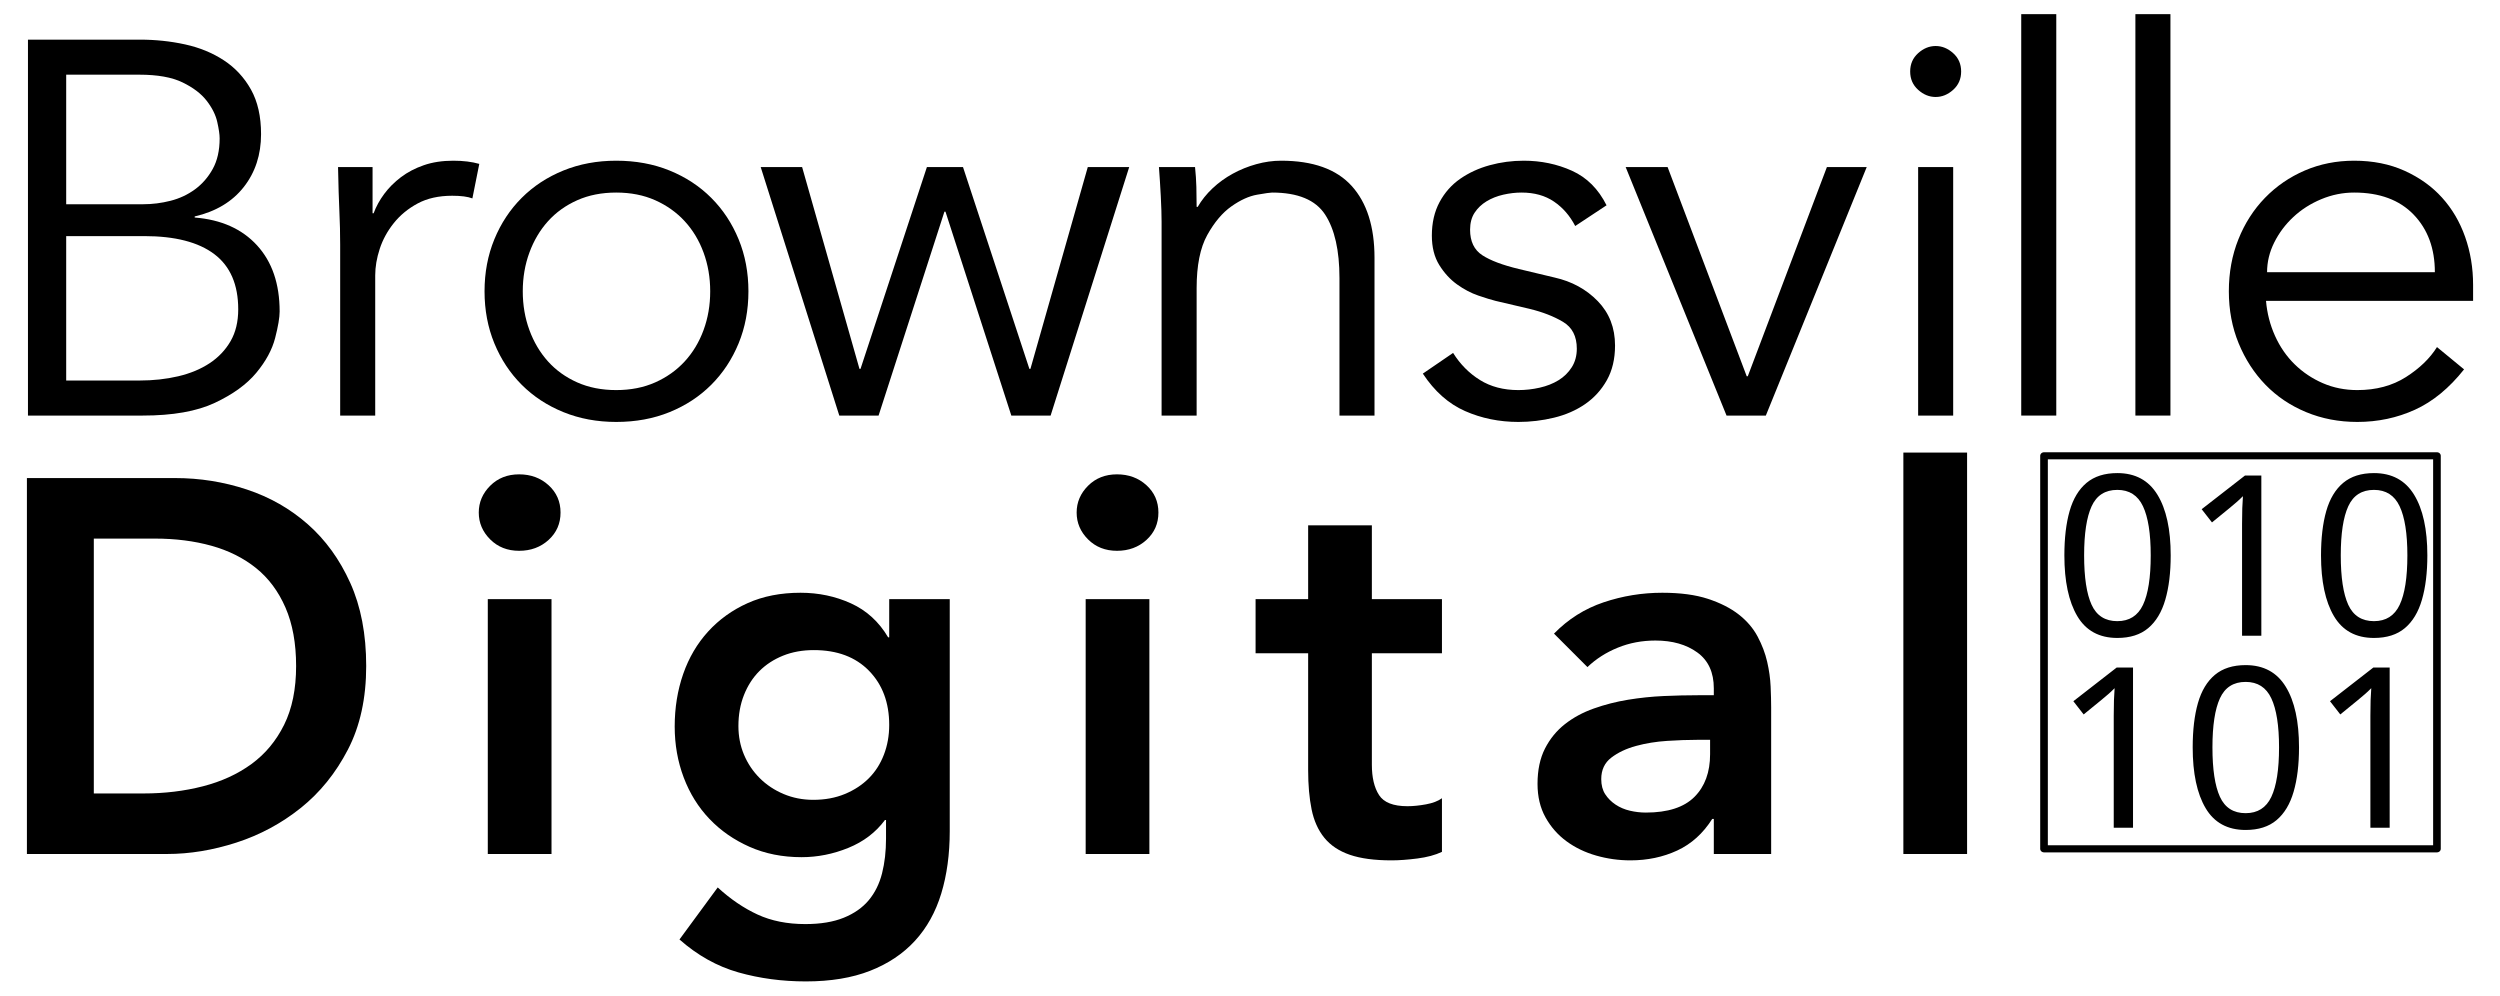
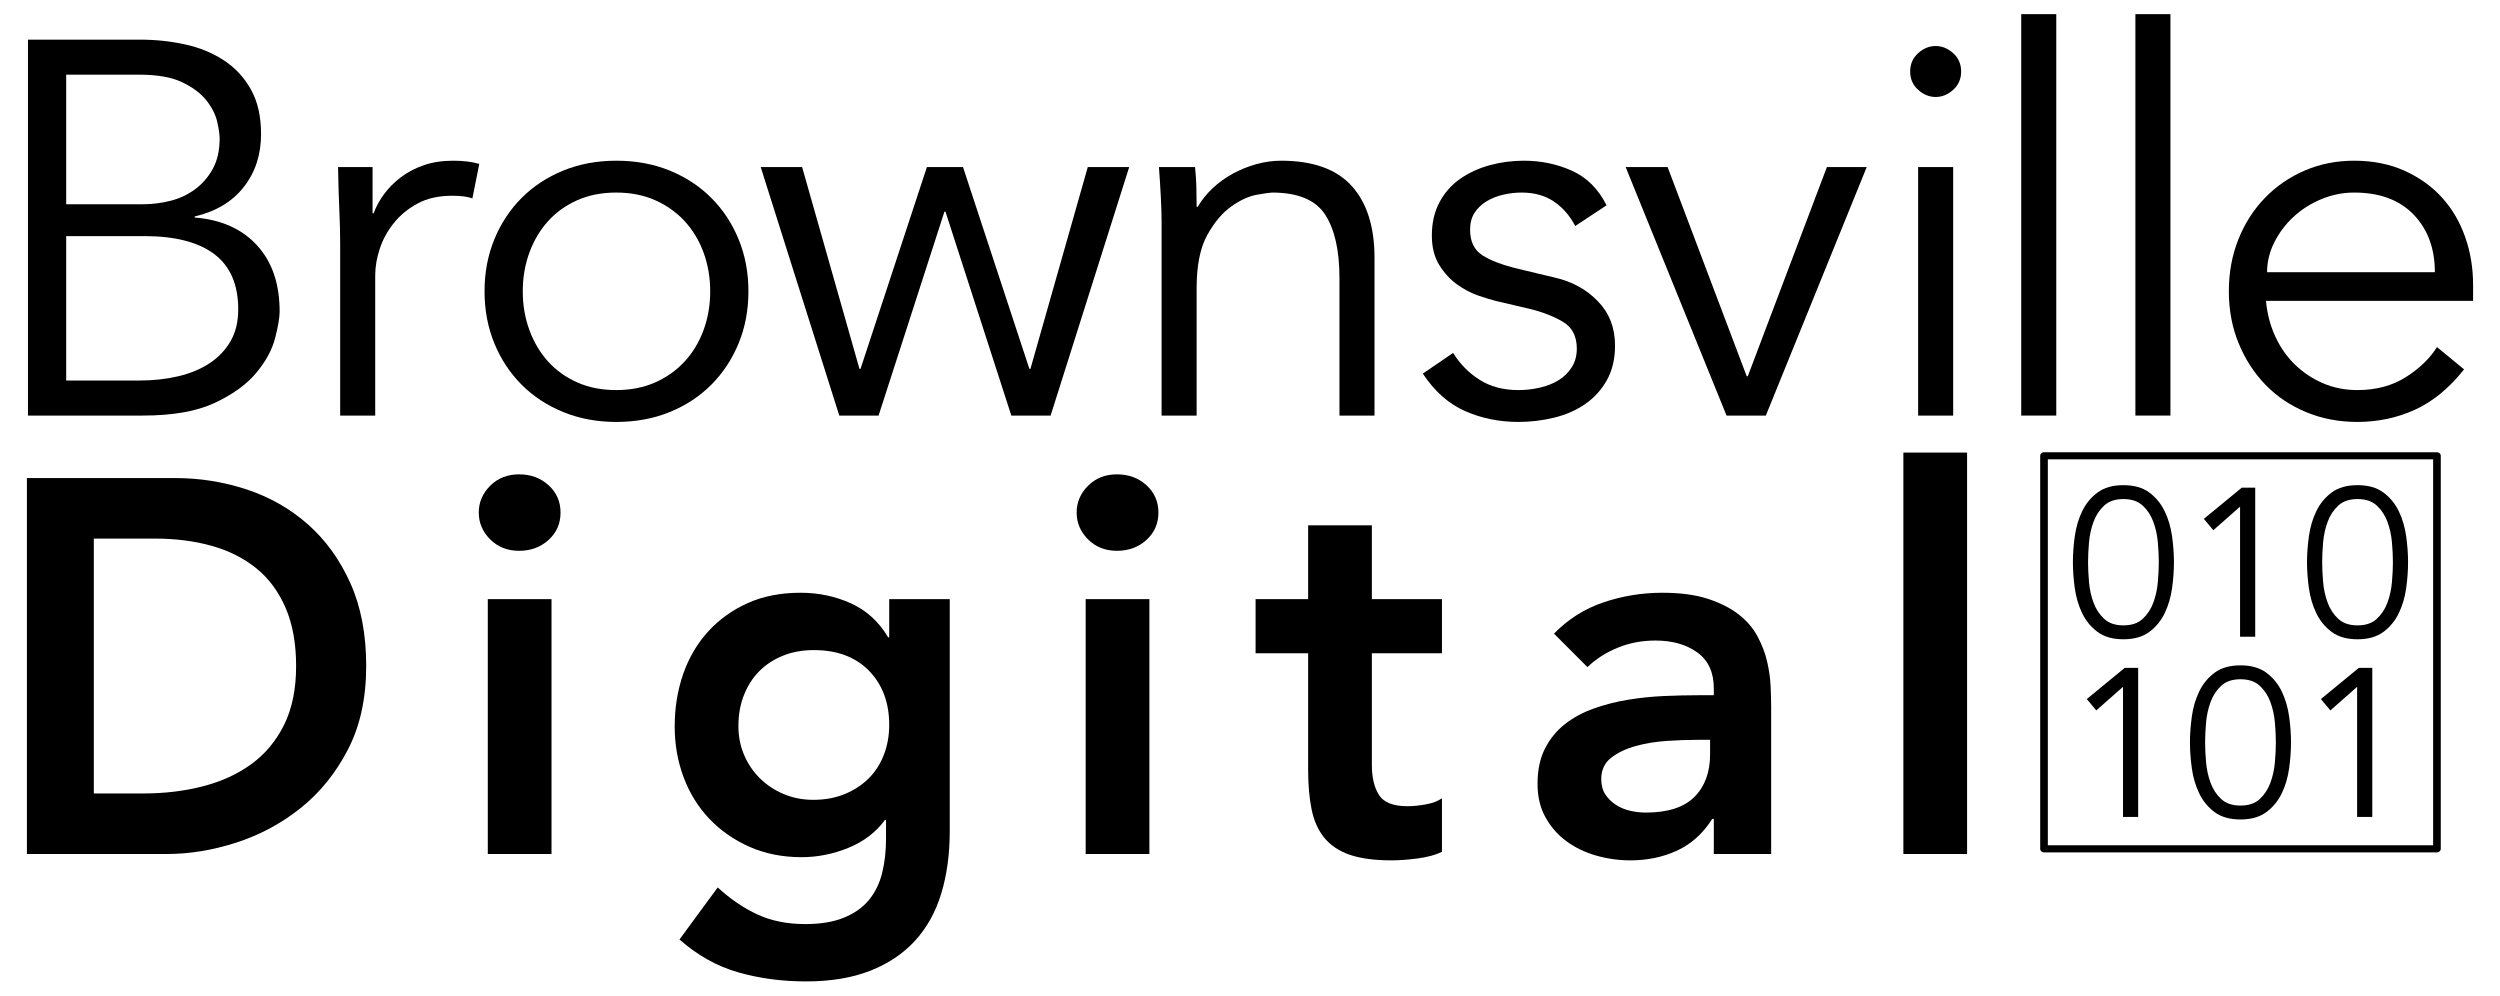
<svg xmlns="http://www.w3.org/2000/svg" width="100%" height="100%" viewBox="0 0 678 270" version="1.1" xml:space="preserve" style="fill-rule:evenodd;clip-rule:evenodd;stroke-linecap:round;stroke-linejoin:round;stroke-miterlimit:1.5;">
-   <g id="Brownsville" transform="matrix(1,0,0,1,-39.0604,82.6934)">
+   <g id="Brownsville-Avenir-Book" transform="matrix(1,0,0,1,-39.0604,82.6934)">
    <path d="M57.011,20.505L76.883,20.505C80.627,20.505 84.131,20.121 87.395,19.353C90.659,18.585 93.491,17.409 95.891,15.825C98.291,14.241 100.187,12.249 101.579,9.849C102.971,7.449 103.667,4.569 103.667,1.209C103.667,-5.511 101.507,-10.503 97.187,-13.767C92.867,-17.031 86.531,-18.663 78.179,-18.663L57.011,-18.663L57.011,20.505ZM57.011,-27.303L77.891,-27.303C80.387,-27.303 82.859,-27.615 85.307,-28.239C87.755,-28.863 89.963,-29.895 91.931,-31.335C93.899,-32.775 95.507,-34.623 96.755,-36.879C98.003,-39.135 98.627,-41.895 98.627,-45.159C98.627,-46.215 98.411,-47.703 97.979,-49.623C97.547,-51.543 96.587,-53.463 95.099,-55.383C93.611,-57.303 91.427,-58.959 88.547,-60.351C85.667,-61.743 81.779,-62.439 76.883,-62.439L57.011,-62.439L57.011,-27.303ZM46.643,-71.943L77.027,-71.943C81.251,-71.943 85.331,-71.511 89.267,-70.647C93.203,-69.783 96.707,-68.343 99.779,-66.327C102.851,-64.311 105.299,-61.671 107.123,-58.407C108.947,-55.143 109.859,-51.111 109.859,-46.311C109.859,-40.743 108.299,-35.967 105.179,-31.983C102.059,-27.999 97.619,-25.335 91.859,-23.991L91.859,-23.703C99.059,-23.127 104.699,-20.607 108.779,-16.143C112.859,-11.679 114.899,-5.703 114.899,1.785C114.899,3.417 114.491,5.817 113.675,8.985C112.859,12.153 111.155,15.297 108.563,18.417C105.971,21.537 102.227,24.249 97.331,26.553C92.435,28.857 85.907,30.009 77.747,30.009L46.643,30.009L46.643,-71.943Z" style="fill-rule:nonzero;" />
    <path d="M131.315,-16.359C131.315,-19.335 131.243,-22.359 131.099,-25.431C130.955,-28.503 130.835,-32.487 130.739,-37.383L140.099,-37.383L140.099,-24.855L140.387,-24.855C141.059,-26.679 142.019,-28.431 143.267,-30.111C144.515,-31.791 146.027,-33.303 147.803,-34.647C149.579,-35.991 151.643,-37.071 153.995,-37.887C156.347,-38.703 159.011,-39.111 161.987,-39.111C164.675,-39.111 167.027,-38.823 169.043,-38.247L167.171,-28.887C165.923,-29.367 164.099,-29.607 161.699,-29.607C158.051,-29.607 154.931,-28.911 152.339,-27.519C149.747,-26.127 147.587,-24.351 145.859,-22.191C144.131,-20.031 142.859,-17.703 142.043,-15.207C141.227,-12.711 140.819,-10.311 140.819,-8.007L140.819,30.009L131.315,30.009L131.315,-16.359Z" style="fill-rule:nonzero;" />
    <g transform="matrix(1,0,0,1,2,0)">
      <path d="M229.667,-3.687C229.667,-7.431 229.067,-10.935 227.867,-14.199C226.667,-17.463 224.963,-20.295 222.755,-22.695C220.547,-25.095 217.883,-26.991 214.763,-28.383C211.643,-29.775 208.115,-30.471 204.179,-30.471C200.243,-30.471 196.715,-29.775 193.595,-28.383C190.475,-26.991 187.835,-25.095 185.675,-22.695C183.515,-20.295 181.835,-17.463 180.635,-14.199C179.435,-10.935 178.835,-7.431 178.835,-3.687C178.835,0.057 179.435,3.561 180.635,6.825C181.835,10.089 183.515,12.921 185.675,15.321C187.835,17.721 190.475,19.617 193.595,21.009C196.715,22.401 200.243,23.097 204.179,23.097C208.115,23.097 211.643,22.401 214.763,21.009C217.883,19.617 220.547,17.721 222.755,15.321C224.963,12.921 226.667,10.089 227.867,6.825C229.067,3.561 229.667,0.057 229.667,-3.687ZM240.035,-3.687C240.035,1.401 239.147,6.105 237.371,10.425C235.595,14.745 233.123,18.489 229.955,21.657C226.787,24.825 223.019,27.297 218.651,29.073C214.283,30.849 209.459,31.737 204.179,31.737C198.995,31.737 194.219,30.849 189.851,29.073C185.483,27.297 181.715,24.825 178.547,21.657C175.379,18.489 172.907,14.745 171.131,10.425C169.355,6.105 168.467,1.401 168.467,-3.687C168.467,-8.775 169.355,-13.479 171.131,-17.799C172.907,-22.119 175.379,-25.863 178.547,-29.031C181.715,-32.199 185.483,-34.671 189.851,-36.447C194.219,-38.223 198.995,-39.111 204.179,-39.111C209.459,-39.111 214.283,-38.223 218.651,-36.447C223.019,-34.671 226.787,-32.199 229.955,-29.031C233.123,-25.863 235.595,-22.119 237.371,-17.799C239.147,-13.479 240.035,-8.775 240.035,-3.687Z" style="fill-rule:nonzero;" />
    </g>
    <path d="M256.595,-37.383L272.147,17.337L272.435,17.337L290.435,-37.383L300.227,-37.383L318.227,17.337L318.515,17.337L334.067,-37.383L345.299,-37.383L323.987,30.009L313.331,30.009L295.475,-25.287L295.187,-25.287L277.331,30.009L266.675,30.009L245.363,-37.383L256.595,-37.383Z" style="fill-rule:nonzero;" />
    <path d="M363.155,-37.383C363.347,-35.559 363.467,-33.759 363.515,-31.983C363.563,-30.207 363.587,-28.407 363.587,-26.583L363.875,-26.583C364.931,-28.407 366.275,-30.087 367.907,-31.623C369.539,-33.159 371.363,-34.479 373.379,-35.583C375.395,-36.687 377.531,-37.551 379.787,-38.175C382.043,-38.799 384.275,-39.111 386.483,-39.111C395.123,-39.111 401.507,-36.831 405.635,-32.271C409.763,-27.711 411.827,-21.207 411.827,-12.759L411.827,30.009L402.323,30.009L402.323,-7.287C402.323,-14.775 401.027,-20.511 398.435,-24.495C395.843,-28.479 391.043,-30.471 384.035,-30.471C383.555,-30.471 382.211,-30.279 380.003,-29.895C377.795,-29.511 375.467,-28.455 373.019,-26.727C370.571,-24.999 368.387,-22.407 366.467,-18.951C364.547,-15.495 363.587,-10.695 363.587,-4.551L363.587,30.009L354.083,30.009L354.083,-22.551C354.083,-24.375 354.011,-26.679 353.867,-29.463C353.723,-32.247 353.555,-34.887 353.363,-37.383L363.155,-37.383Z" style="fill-rule:nonzero;" />
    <path d="M466.259,-21.399C464.819,-24.183 462.899,-26.391 460.499,-28.023C458.099,-29.655 455.171,-30.471 451.715,-30.471C450.083,-30.471 448.427,-30.279 446.747,-29.895C445.067,-29.511 443.555,-28.911 442.211,-28.095C440.867,-27.279 439.787,-26.247 438.971,-24.999C438.155,-23.751 437.747,-22.215 437.747,-20.391C437.747,-17.223 438.851,-14.919 441.059,-13.479C443.267,-12.039 446.579,-10.791 450.995,-9.735L460.643,-7.431C465.347,-6.375 469.259,-4.239 472.379,-1.023C475.499,2.193 477.059,6.201 477.059,11.001C477.059,14.649 476.315,17.793 474.827,20.433C473.339,23.073 471.371,25.233 468.923,26.913C466.475,28.593 463.667,29.817 460.499,30.585C457.331,31.353 454.115,31.737 450.851,31.737C445.667,31.737 440.843,30.753 436.379,28.785C431.915,26.817 428.099,23.433 424.931,18.633L433.139,13.017C435.059,16.089 437.483,18.537 440.411,20.361C443.339,22.185 446.819,23.097 450.851,23.097C452.771,23.097 454.691,22.881 456.611,22.449C458.531,22.017 460.235,21.345 461.723,20.433C463.211,19.521 464.411,18.345 465.323,16.905C466.235,15.465 466.691,13.785 466.691,11.865C466.691,8.505 465.443,6.081 462.947,4.593C460.451,3.105 457.427,1.929 453.875,1.065L444.659,-1.095C443.507,-1.383 441.947,-1.863 439.979,-2.535C438.011,-3.207 436.091,-4.215 434.219,-5.559C432.347,-6.903 430.739,-8.655 429.395,-10.815C428.051,-12.975 427.379,-15.639 427.379,-18.807C427.379,-22.263 428.075,-25.287 429.467,-27.879C430.859,-30.471 432.731,-32.583 435.083,-34.215C437.435,-35.847 440.099,-37.071 443.075,-37.887C446.051,-38.703 449.123,-39.111 452.291,-39.111C456.995,-39.111 461.363,-38.199 465.395,-36.375C469.427,-34.551 472.547,-31.431 474.755,-27.015L466.259,-21.399Z" style="fill-rule:nonzero;" />
    <path d="M517.955,30.009L507.299,30.009L479.939,-37.383L491.315,-37.383L512.771,19.353L513.059,19.353L534.515,-37.383L545.315,-37.383L517.955,30.009Z" style="fill-rule:nonzero;" />
    <g transform="matrix(1,0,0,1,3,0)">
      <path d="M567.923,-63.303C567.923,-61.287 567.203,-59.631 565.763,-58.335C564.323,-57.039 562.739,-56.391 561.011,-56.391C559.283,-56.391 557.699,-57.039 556.259,-58.335C554.819,-59.631 554.099,-61.287 554.099,-63.303C554.099,-65.319 554.819,-66.975 556.259,-68.271C557.699,-69.567 559.283,-70.215 561.011,-70.215C562.739,-70.215 564.323,-69.567 565.763,-68.271C567.203,-66.975 567.923,-65.319 567.923,-63.303ZM565.763,30.009L556.259,30.009L556.259,-37.383L565.763,-37.383L565.763,30.009Z" style="fill-rule:nonzero;" />
    </g>
    <rect x="587.219" y="-78.855" width="9.504" height="108.864" style="fill-rule:nonzero;" />
    <rect x="618.179" y="-78.855" width="9.504" height="108.864" style="fill-rule:nonzero;" />
    <path d="M699.395,-8.871C699.395,-15.303 697.475,-20.511 693.635,-24.495C689.795,-28.479 684.419,-30.471 677.507,-30.471C674.435,-30.471 671.459,-29.871 668.579,-28.671C665.699,-27.471 663.179,-25.863 661.019,-23.847C658.859,-21.831 657.131,-19.527 655.835,-16.935C654.539,-14.343 653.891,-11.655 653.891,-8.871L699.395,-8.871ZM653.603,-1.095C653.891,2.265 654.707,5.433 656.051,8.409C657.395,11.385 659.171,13.953 661.379,16.113C663.587,18.273 666.131,19.977 669.011,21.225C671.891,22.473 675.011,23.097 678.371,23.097C683.459,23.097 687.851,21.921 691.547,19.569C695.243,17.217 698.051,14.505 699.971,11.433L707.315,17.481C703.283,22.569 698.843,26.217 693.995,28.425C689.147,30.633 683.939,31.737 678.371,31.737C673.379,31.737 668.747,30.849 664.475,29.073C660.203,27.297 656.531,24.825 653.459,21.657C650.387,18.489 647.963,14.745 646.187,10.425C644.411,6.105 643.523,1.401 643.523,-3.687C643.523,-8.775 644.387,-13.479 646.115,-17.799C647.843,-22.119 650.243,-25.863 653.315,-29.031C656.387,-32.199 659.987,-34.671 664.115,-36.447C668.243,-38.223 672.707,-39.111 677.507,-39.111C682.595,-39.111 687.155,-38.199 691.187,-36.375C695.219,-34.551 698.603,-32.127 701.339,-29.103C704.075,-26.079 706.163,-22.527 707.603,-18.447C709.043,-14.367 709.763,-10.023 709.763,-5.415L709.763,-1.095L653.603,-1.095Z" style="fill-rule:nonzero;" />
  </g>
-   <g id="Digital" transform="matrix(1,0,0,1,-36.8973,201.593)">
+   <g id="Digital---Avenir-Heavy" transform="matrix(1,0,0,1,-36.8973,201.593)">
    <path d="M44.195,-71.943L84.371,-71.943C91.091,-71.943 97.571,-70.911 103.811,-68.847C110.051,-66.783 115.571,-63.639 120.371,-59.415C125.171,-55.191 129.011,-49.887 131.891,-43.503C134.771,-37.119 136.211,-29.607 136.211,-20.967C136.211,-12.231 134.555,-4.671 131.243,1.713C127.931,8.097 123.659,13.377 118.427,17.553C113.195,21.729 107.387,24.849 101.003,26.913C94.619,28.977 88.355,30.009 82.211,30.009L44.195,30.009L44.195,-71.943ZM75.875,13.593C81.539,13.593 86.891,12.945 91.931,11.649C96.971,10.353 101.363,8.337 105.107,5.601C108.851,2.865 111.803,-0.687 113.963,-5.055C116.123,-9.423 117.203,-14.727 117.203,-20.967C117.203,-27.111 116.243,-32.391 114.323,-36.807C112.403,-41.223 109.739,-44.799 106.331,-47.535C102.923,-50.271 98.891,-52.287 94.235,-53.583C89.579,-54.879 84.467,-55.527 78.899,-55.527L62.339,-55.527L62.339,13.593L75.875,13.593Z" style="fill-rule:nonzero;" />
    <path d="M169.187,-39.111L186.467,-39.111L186.467,30.009L169.187,30.009L169.187,-39.111ZM166.739,-62.583C166.739,-65.367 167.771,-67.791 169.835,-69.855C171.899,-71.919 174.515,-72.951 177.683,-72.951C180.851,-72.951 183.515,-71.967 185.675,-69.999C187.835,-68.031 188.915,-65.559 188.915,-62.583C188.915,-59.607 187.835,-57.135 185.675,-55.167C183.515,-53.199 180.851,-52.215 177.683,-52.215C174.515,-52.215 171.899,-53.247 169.835,-55.311C167.771,-57.375 166.739,-59.799 166.739,-62.583Z" style="fill-rule:nonzero;" />
    <path d="M294.467,-39.111L294.467,23.817C294.467,30.057 293.699,35.697 292.163,40.737C290.627,45.777 288.251,50.049 285.035,53.553C281.819,57.057 277.763,59.769 272.867,61.689C267.971,63.609 262.163,64.569 255.443,64.569C249.011,64.569 242.915,63.753 237.155,62.121C231.395,60.489 226.067,57.513 221.171,53.193L231.539,39.081C234.995,42.249 238.595,44.697 242.339,46.425C246.083,48.153 250.403,49.017 255.299,49.017C259.427,49.017 262.907,48.441 265.739,47.289C268.571,46.137 270.827,44.553 272.507,42.537C274.187,40.521 275.387,38.097 276.107,35.265C276.827,32.433 277.187,29.289 277.187,25.833L277.187,20.793L276.899,20.793C274.403,24.153 271.091,26.673 266.963,28.353C262.835,30.033 258.611,30.873 254.291,30.873C249.107,30.873 244.403,29.937 240.179,28.065C235.955,26.193 232.331,23.673 229.307,20.505C226.283,17.337 223.955,13.593 222.323,9.273C220.691,4.953 219.875,0.345 219.875,-4.551C219.875,-9.639 220.643,-14.391 222.179,-18.807C223.715,-23.223 225.971,-27.063 228.947,-30.327C231.923,-33.591 235.499,-36.159 239.675,-38.031C243.851,-39.903 248.627,-40.839 254.003,-40.839C258.899,-40.839 263.459,-39.879 267.683,-37.959C271.907,-36.039 275.267,-32.967 277.763,-28.743L278.051,-28.743L278.051,-39.111L294.467,-39.111ZM257.603,-25.287C254.531,-25.287 251.747,-24.783 249.251,-23.775C246.755,-22.767 244.619,-21.375 242.843,-19.599C241.067,-17.823 239.675,-15.663 238.667,-13.119C237.659,-10.575 237.155,-7.767 237.155,-4.695C237.155,-1.911 237.659,0.681 238.667,3.081C239.675,5.481 241.091,7.593 242.915,9.417C244.739,11.241 246.899,12.681 249.395,13.737C251.891,14.793 254.579,15.321 257.459,15.321C260.627,15.321 263.483,14.793 266.027,13.737C268.571,12.681 270.731,11.265 272.507,9.489C274.283,7.713 275.651,5.577 276.611,3.081C277.571,0.585 278.051,-2.103 278.051,-4.983C278.051,-11.031 276.227,-15.927 272.579,-19.671C268.931,-23.415 263.939,-25.287 257.603,-25.287Z" style="fill-rule:nonzero;" />
    <path d="M331.331,-39.111L348.611,-39.111L348.611,30.009L331.331,30.009L331.331,-39.111ZM328.883,-62.583C328.883,-65.367 329.915,-67.791 331.979,-69.855C334.043,-71.919 336.659,-72.951 339.827,-72.951C342.995,-72.951 345.659,-71.967 347.819,-69.999C349.979,-68.031 351.059,-65.559 351.059,-62.583C351.059,-59.607 349.979,-57.135 347.819,-55.167C345.659,-53.199 342.995,-52.215 339.827,-52.215C336.659,-52.215 334.043,-53.247 331.979,-55.311C329.915,-57.375 328.883,-59.799 328.883,-62.583Z" style="fill-rule:nonzero;" />
    <path d="M377.411,-24.423L377.411,-39.111L391.667,-39.111L391.667,-59.127L408.947,-59.127L408.947,-39.111L427.955,-39.111L427.955,-24.423L408.947,-24.423L408.947,5.817C408.947,9.273 409.595,12.009 410.891,14.025C412.187,16.041 414.755,17.049 418.595,17.049C420.131,17.049 421.811,16.881 423.635,16.545C425.459,16.209 426.899,15.657 427.955,14.889L427.955,29.433C426.131,30.297 423.899,30.897 421.259,31.233C418.619,31.569 416.291,31.737 414.275,31.737C409.667,31.737 405.899,31.233 402.971,30.225C400.043,29.217 397.739,27.681 396.059,25.617C394.379,23.553 393.227,20.985 392.603,17.913C391.979,14.841 391.667,11.289 391.667,7.257L391.667,-24.423L377.411,-24.423Z" style="fill-rule:nonzero;" />
    <path d="M501.683,20.505L501.251,20.505C498.755,24.441 495.587,27.297 491.747,29.073C487.907,30.849 483.683,31.737 479.075,31.737C475.907,31.737 472.811,31.305 469.787,30.441C466.763,29.577 464.075,28.281 461.723,26.553C459.371,24.825 457.475,22.665 456.035,20.073C454.595,17.481 453.875,14.457 453.875,11.001C453.875,7.257 454.547,4.065 455.891,1.425C457.235,-1.215 459.035,-3.423 461.291,-5.199C463.547,-6.975 466.163,-8.391 469.139,-9.447C472.115,-10.503 475.211,-11.295 478.427,-11.823C481.643,-12.351 484.883,-12.687 488.147,-12.831C491.411,-12.975 494.483,-13.047 497.363,-13.047L501.683,-13.047L501.683,-14.919C501.683,-19.239 500.195,-22.479 497.219,-24.639C494.243,-26.799 490.451,-27.879 485.843,-27.879C482.195,-27.879 478.787,-27.231 475.619,-25.935C472.451,-24.639 469.715,-22.887 467.411,-20.679L458.339,-29.751C462.179,-33.687 466.667,-36.519 471.803,-38.247C476.939,-39.975 482.243,-40.839 487.715,-40.839C492.611,-40.839 496.739,-40.287 500.099,-39.183C503.459,-38.079 506.243,-36.663 508.451,-34.935C510.659,-33.207 512.363,-31.215 513.563,-28.959C514.763,-26.703 515.627,-24.423 516.155,-22.119C516.683,-19.815 516.995,-17.583 517.091,-15.423C517.187,-13.263 517.235,-11.367 517.235,-9.735L517.235,30.009L501.683,30.009L501.683,20.505ZM500.675,-0.951L497.075,-0.951C494.675,-0.951 491.987,-0.855 489.011,-0.663C486.035,-0.471 483.227,-0.015 480.587,0.705C477.947,1.425 475.715,2.481 473.891,3.873C472.067,5.265 471.155,7.209 471.155,9.705C471.155,11.337 471.515,12.705 472.235,13.809C472.955,14.913 473.891,15.849 475.043,16.617C476.195,17.385 477.491,17.937 478.931,18.273C480.371,18.609 481.811,18.777 483.251,18.777C489.203,18.777 493.595,17.361 496.427,14.529C499.259,11.697 500.675,7.833 500.675,2.937L500.675,-0.951Z" style="fill-rule:nonzero;" />
    <rect x="553.091" y="-78.855" width="17.28" height="108.864" style="fill-rule:nonzero;" />
  </g>
  <g id="Icon" transform="matrix(0.797027,0,0,0.797027,482.157,65.6792)">
-     <g transform="matrix(0.795167,0,0,0.795167,64.1126,-62.4105)">
-       <text x="37.27px" y="246.891px" style="font-family:'Avenir-Book', 'Avenir';font-size:96px;">010</text>
-       <text x="37.27px" y="329.058px" style="font-family:'Avenir-Book', 'Avenir';font-size:96px;">101</text>
+     <g id="Avenir-Numbers" transform="matrix(0.746221,0,0,0.746221,69.8556,-49.9787)">
+       <path d="M63.958,184.107C60.246,184.107 57.318,185.099 55.174,187.083C53.03,189.067 51.414,191.531 50.326,194.475C49.238,197.419 48.55,200.555 48.262,203.883C47.974,207.211 47.83,210.219 47.83,212.907C47.83,215.595 47.974,218.603 48.262,221.931C48.55,225.259 49.238,228.395 50.326,231.339C51.414,234.283 53.03,236.747 55.174,238.731C57.318,240.715 60.246,241.707 63.958,241.707C67.67,241.707 70.598,240.715 72.742,238.731C74.886,236.747 76.502,234.283 77.59,231.339C78.678,228.395 79.366,225.259 79.654,221.931C79.942,218.603 80.086,215.595 80.086,212.907C80.086,210.219 79.942,207.211 79.654,203.883C79.366,200.555 78.678,197.419 77.59,194.475C76.502,191.531 74.886,189.067 72.742,187.083C70.598,185.099 67.67,184.107 63.958,184.107ZM63.958,177.771C68.822,177.771 72.758,178.891 75.766,181.131C78.774,183.371 81.11,186.219 82.774,189.675C84.438,193.131 85.558,196.923 86.134,201.051C86.71,205.179 86.998,209.131 86.998,212.907C86.998,216.683 86.71,220.635 86.134,224.763C85.558,228.891 84.438,232.683 82.774,236.139C81.11,239.595 78.774,242.443 75.766,244.683C72.758,246.923 68.822,248.043 63.958,248.043C59.094,248.043 55.158,246.923 52.15,244.683C49.142,242.443 46.806,239.595 45.142,236.139C43.478,232.683 42.358,228.891 41.782,224.763C41.206,220.635 40.918,216.683 40.918,212.907C40.918,209.131 41.206,205.179 41.782,201.051C42.358,196.923 43.478,193.131 45.142,189.675C46.806,186.219 49.142,183.371 52.15,181.131C55.158,178.891 59.094,177.771 63.958,177.771Z" style="fill-rule:nonzero;" />
+       <path d="M124.054,246.891L117.142,246.891L117.142,187.563L104.95,198.315L100.63,193.131L117.91,178.923L124.054,178.923L124.054,246.891Z" style="fill-rule:nonzero;" />
+       <path d="M170.71,184.107C166.998,184.107 164.07,185.099 161.926,187.083C159.782,189.067 158.166,191.531 157.078,194.475C155.99,197.419 155.302,200.555 155.014,203.883C154.726,207.211 154.582,210.219 154.582,212.907C154.582,215.595 154.726,218.603 155.014,221.931C155.302,225.259 155.99,228.395 157.078,231.339C158.166,234.283 159.782,236.747 161.926,238.731C164.07,240.715 166.998,241.707 170.71,241.707C174.422,241.707 177.35,240.715 179.494,238.731C181.638,236.747 183.254,234.283 184.342,231.339C185.43,228.395 186.118,225.259 186.406,221.931C186.694,218.603 186.838,215.595 186.838,212.907C186.838,210.219 186.694,207.211 186.406,203.883C186.118,200.555 185.43,197.419 184.342,194.475C183.254,191.531 181.638,189.067 179.494,187.083C177.35,185.099 174.422,184.107 170.71,184.107ZM170.71,177.771C175.574,177.771 179.51,178.891 182.518,181.131C185.526,183.371 187.862,186.219 189.526,189.675C191.19,193.131 192.31,196.923 192.886,201.051C193.462,205.179 193.75,209.131 193.75,212.907C193.75,216.683 193.462,220.635 192.886,224.763C192.31,228.891 191.19,232.683 189.526,236.139C187.862,239.595 185.526,242.443 182.518,244.683C179.51,246.923 175.574,248.043 170.71,248.043C165.846,248.043 161.91,246.923 158.902,244.683C155.894,242.443 153.558,239.595 151.894,236.139C150.23,232.683 149.11,228.891 148.534,224.763C147.958,220.635 147.67,216.683 147.67,212.907C147.67,209.131 147.958,205.179 148.534,201.051C149.11,196.923 150.23,193.131 151.894,189.675C153.558,186.219 155.894,183.371 158.902,181.131C161.91,178.891 165.846,177.771 170.71,177.771Z" style="fill-rule:nonzero;" />
+       <path d="M70.678,329.058L63.766,329.058L63.766,269.73L51.574,280.482L47.254,275.298L64.534,261.09L70.678,261.09L70.678,329.058Z" style="fill-rule:nonzero;" />
+       <path d="M117.334,266.274C113.622,266.274 110.694,267.266 108.55,269.25C106.406,271.234 104.79,273.698 103.702,276.642C102.614,279.586 101.926,282.722 101.638,286.05C101.35,289.378 101.206,292.386 101.206,295.074C101.206,297.762 101.35,300.77 101.638,304.098C101.926,307.426 102.614,310.562 103.702,313.506C104.79,316.45 106.406,318.914 108.55,320.898C110.694,322.882 113.622,323.874 117.334,323.874C121.046,323.874 123.974,322.882 126.118,320.898C128.262,318.914 129.878,316.45 130.966,313.506C132.054,310.562 132.742,307.426 133.03,304.098C133.318,300.77 133.462,297.762 133.462,295.074C133.462,292.386 133.318,289.378 133.03,286.05C132.742,282.722 132.054,279.586 130.966,276.642C129.878,273.698 128.262,271.234 126.118,269.25C123.974,267.266 121.046,266.274 117.334,266.274ZM117.334,259.938C122.198,259.938 126.134,261.058 129.142,263.298C132.15,265.538 134.486,268.386 136.15,271.842C137.814,275.298 138.934,279.09 139.51,283.218C140.086,287.346 140.374,291.298 140.374,295.074C140.374,298.85 140.086,302.802 139.51,306.93C138.934,311.058 137.814,314.85 136.15,318.306C134.486,321.762 132.15,324.61 129.142,326.85C126.134,329.09 122.198,330.21 117.334,330.21C112.47,330.21 108.534,329.09 105.526,326.85C102.518,324.61 100.182,321.762 98.518,318.306C96.854,314.85 95.734,311.058 95.158,306.93C94.582,302.802 94.294,298.85 94.294,295.074C94.294,291.298 94.582,287.346 95.158,283.218C95.734,279.09 96.854,275.298 98.518,271.842C100.182,268.386 102.518,265.538 105.526,263.298C108.534,261.058 112.47,259.938 117.334,259.938Z" style="fill-rule:nonzero;" />
+       <path d="M177.43,329.058L170.518,329.058L170.518,269.73L158.326,280.482L154.006,275.298L171.286,261.09L177.43,261.09L177.43,329.058Z" style="fill-rule:nonzero;" />
    </g>
    <g transform="matrix(0.556874,0,0,0.516802,80.764,67.7181)">
      <rect x="17.596" y="9.617" width="240.09" height="258.77" style="fill:none;stroke:black;stroke-width:4.67px;" />
    </g>
  </g>
</svg>
